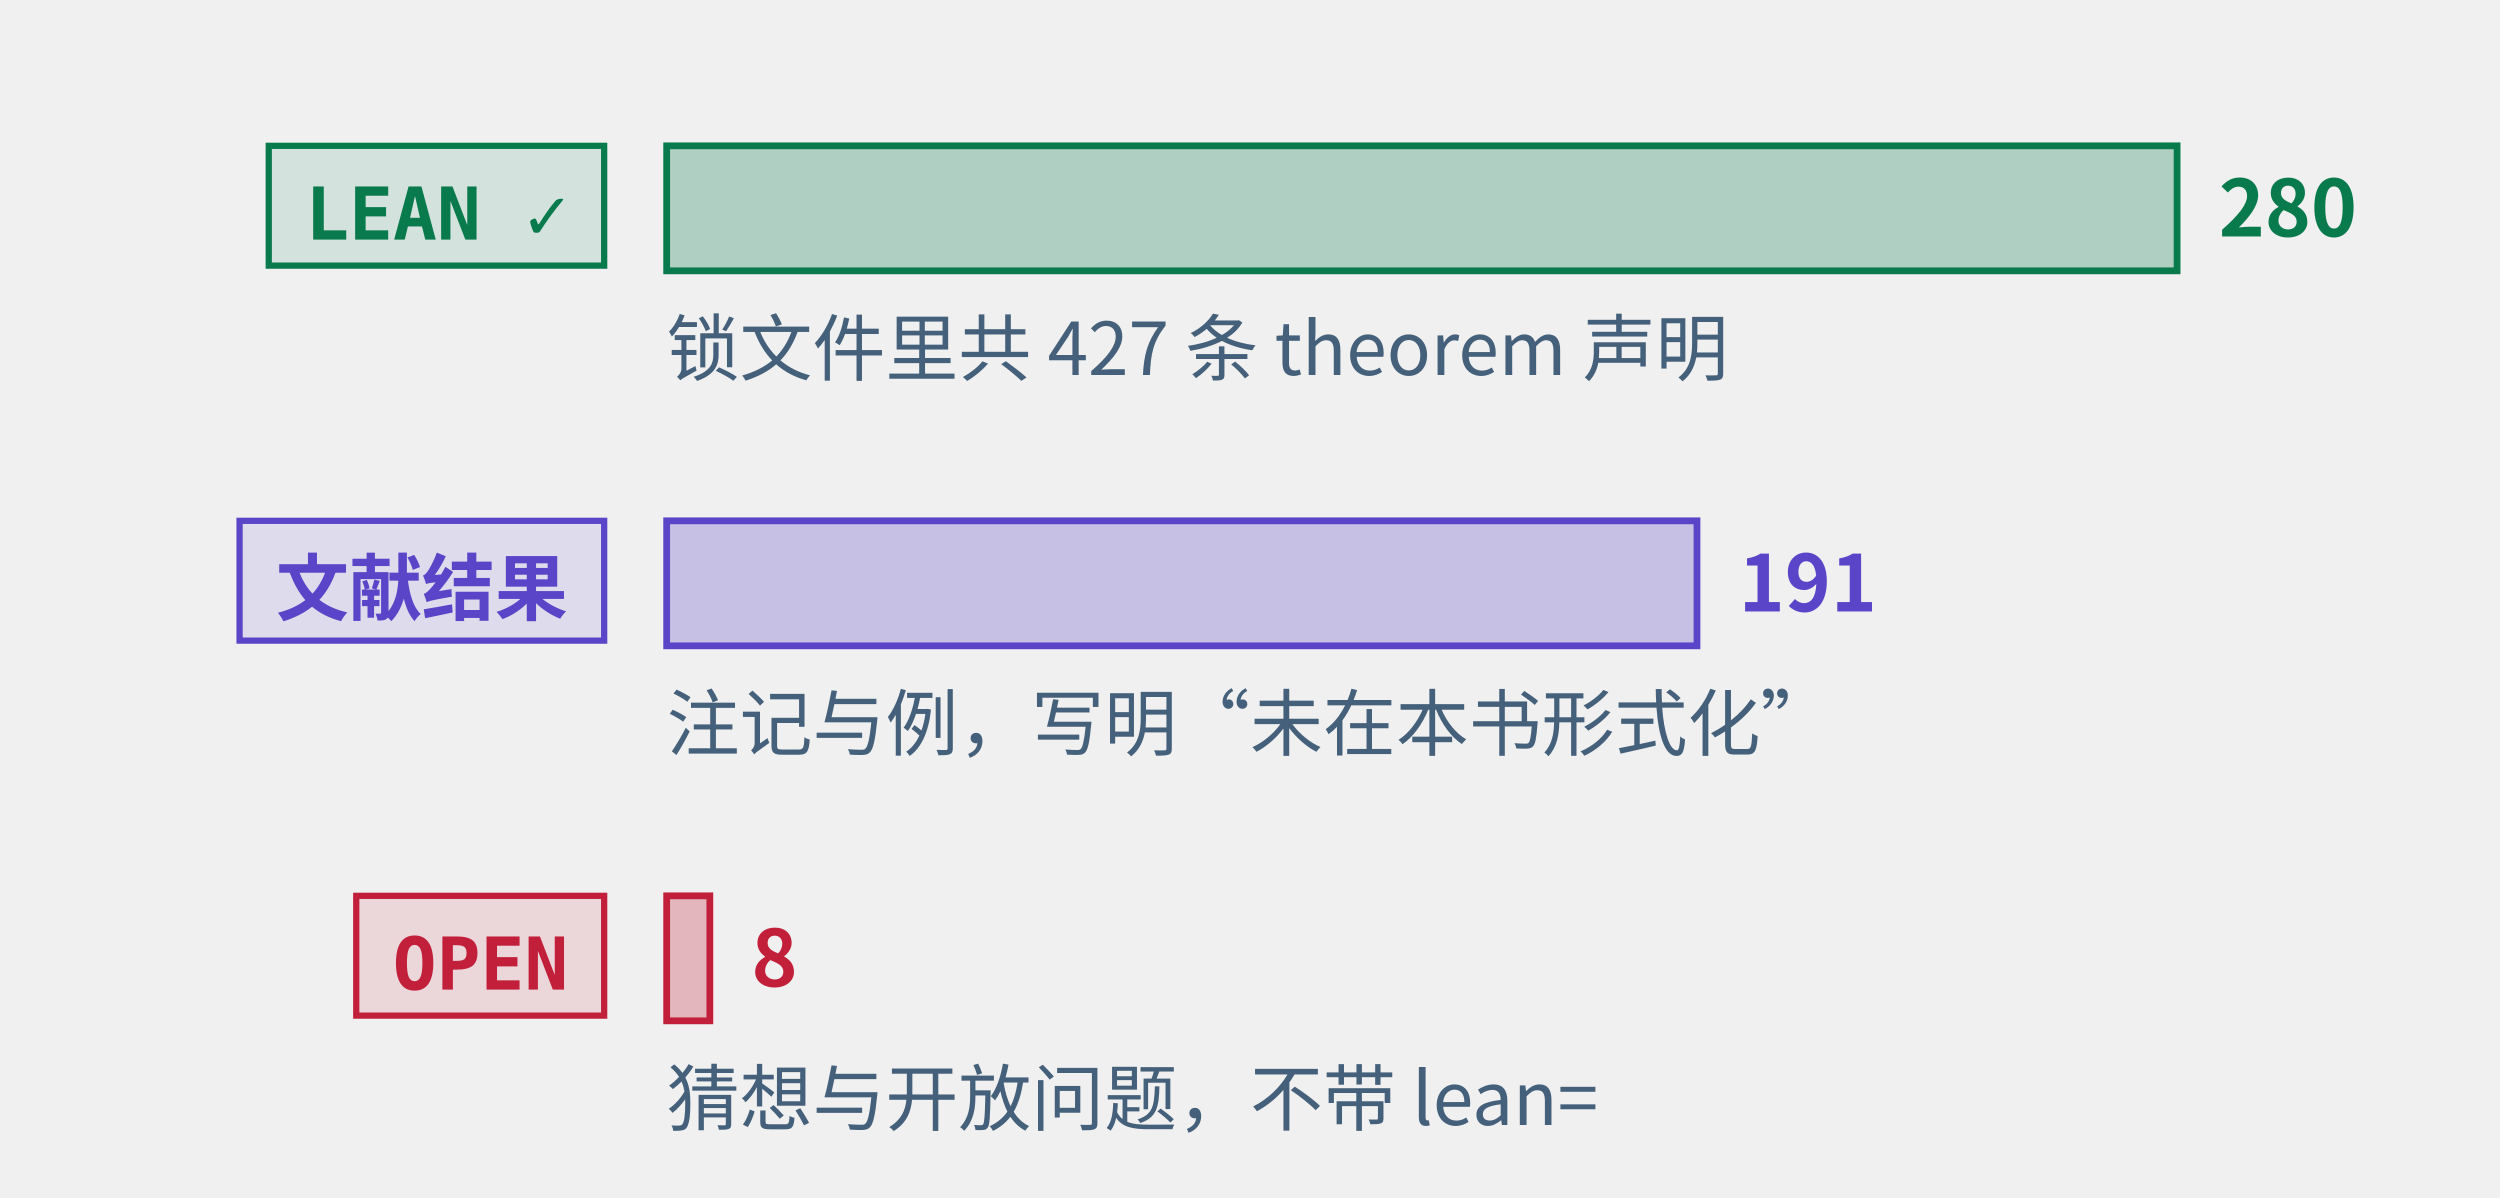
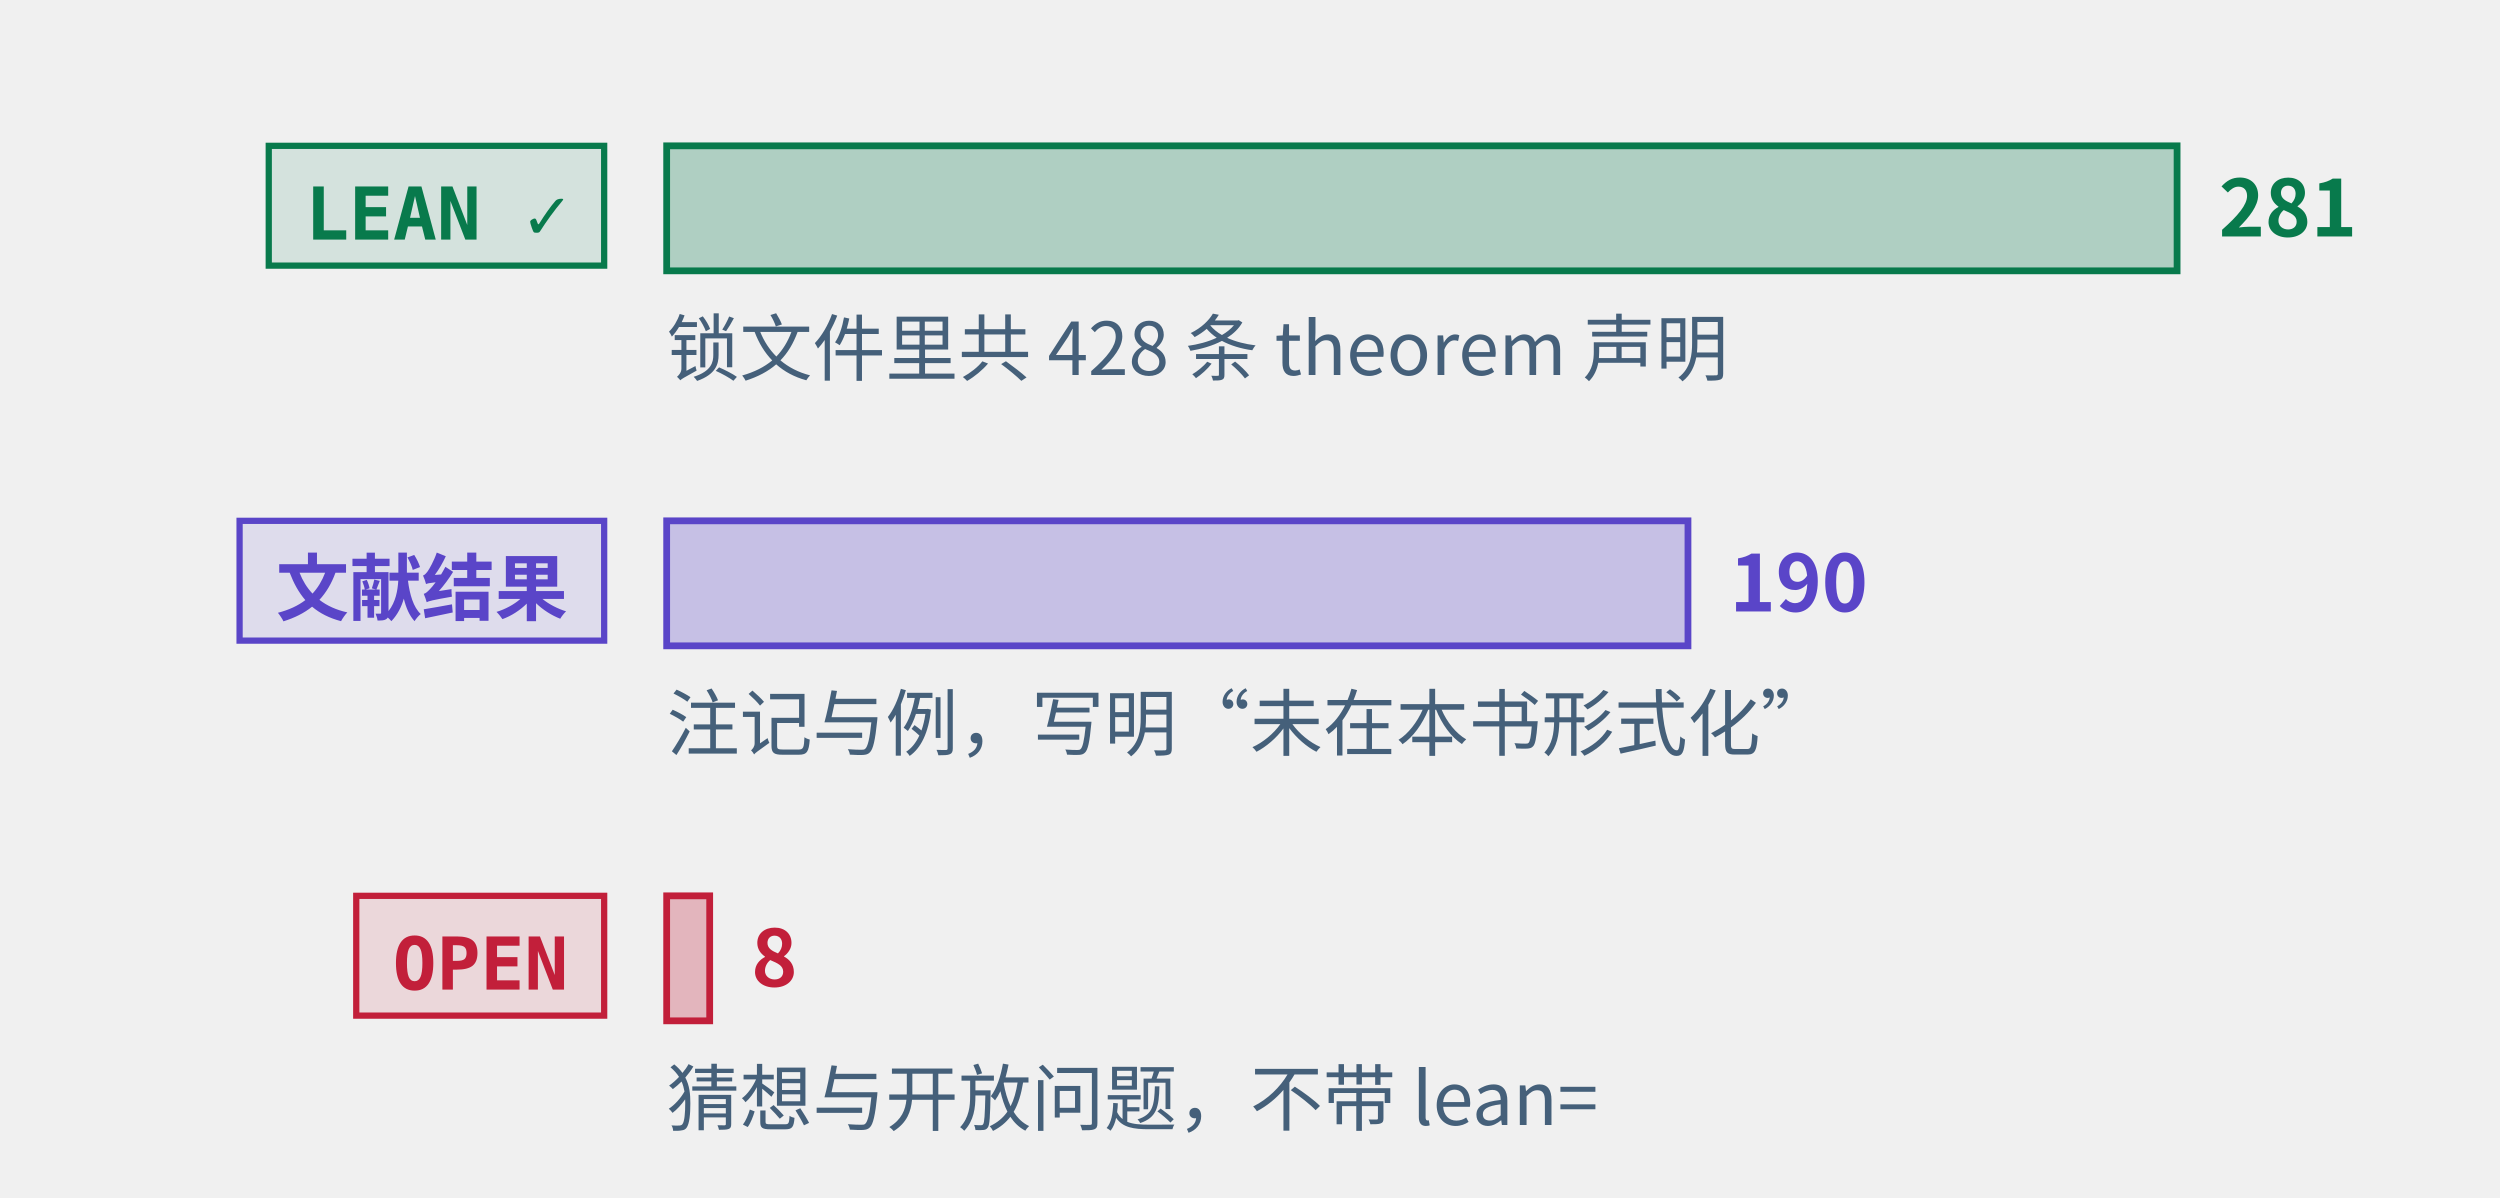
<svg xmlns="http://www.w3.org/2000/svg" class="tr-fig" data-tr-fig="prelude-three-tiers" data-lang="zh" viewBox="0 0 480 230" width="480" height="230" font-family="'Noto Sans SC', 'Noto Sans CJK SC', 'Source Sans 3', 'PingFang SC', 'Microsoft YaHei', system-ui, sans-serif" role="img" aria-label="三条横条，各配一个标签。最上面一条绿色，标签 LEAN ✓，是带 Lean 引用的定理、引理、命题与推论的条数，最长；中间一条紫色，标签“文献结果”，是标明文献结果的注记与例的条数；最下面一条红色，标签 OPEN，是开放猜想与开放问题的条数，很短。每条横条末端写着条数，绿色一条下面另注锁文件里 theorem 声明的条数。">
  <style>.ts-ink{stroke:#0b1622}.tf-ink{fill:#0b1622}.ts-dim{stroke:#45607a}.tf-dim{fill:#45607a}.ts-faint{stroke:#9db3c4}.tf-faint{fill:#9db3c4}.ts-edge{stroke:#b9d0dd}.tf-edge{fill:#b9d0dd}.ts-hot{stroke:#5f9bb5}.tf-hot{fill:#5f9bb5}.ts-bg{stroke:#ffffff}.tf-bg{fill:#ffffff}.ts-panel{stroke:#eef5f9}.tf-panel{fill:#eef5f9}.ts-sheet{stroke:#f7fbfd}.tf-sheet{fill:#f7fbfd}.ts-cyan{stroke:#007c8a}.tf-cyan{fill:#007c8a}.ts-magenta{stroke:#b0128f}.tf-magenta{fill:#b0128f}.ts-amber{stroke:#946200}.tf-amber{fill:#946200}.ts-violet{stroke:#5a45c8}.tf-violet{fill:#5a45c8}.ts-ok{stroke:#087a4c}.tf-ok{fill:#087a4c}.ts-warn{stroke:#c21f3a}.tf-warn{fill:#c21f3a}.ts-blue{stroke:#1d5fd0}.tf-blue{fill:#1d5fd0}.ts-orange{stroke:#b85410}.tf-orange{fill:#b85410}.ts-sigma{stroke:#28405a}.tf-sigma{fill:#28405a}@media (prefers-color-scheme:dark){.ts-ink{stroke:#d4efff}.tf-ink{fill:#d4efff}.ts-dim{stroke:#6f8ea5}.tf-dim{fill:#6f8ea5}.ts-faint{stroke:#34506a}.tf-faint{fill:#34506a}.ts-edge{stroke:#143049}.tf-edge{fill:#143049}.ts-hot{stroke:#1f5d7c}.tf-hot{fill:#1f5d7c}.ts-bg{stroke:#03060c}.tf-bg{fill:#03060c}.ts-panel{stroke:#07101b}.tf-panel{fill:#07101b}.ts-sheet{stroke:#050c16}.tf-sheet{fill:#050c16}.ts-cyan{stroke:#19f0ff}.tf-cyan{fill:#19f0ff}.ts-magenta{stroke:#ff2fd0}.tf-magenta{fill:#ff2fd0}.ts-amber{stroke:#ffc83d}.tf-amber{fill:#ffc83d}.ts-violet{stroke:#9d8cff}.tf-violet{fill:#9d8cff}.ts-ok{stroke:#46ffb2}.tf-ok{fill:#46ffb2}.ts-warn{stroke:#ff5064}.tf-warn{fill:#ff5064}.ts-blue{stroke:#2a7bff}.tf-blue{fill:#2a7bff}.ts-orange{stroke:#ff8a3c}.tf-orange{fill:#ff8a3c}.ts-sigma{stroke:#cfe3ff}.tf-sigma{fill:#cfe3ff}}</style>
  <rect x="51.6" y="28" width="64.4" height="23" class="ts-ok tf-ok" stroke-width="1.2" fill-opacity="0.12" />
  <text class="tf-ok tr-fig-mono" x="58.6" y="46" font-size="14" font-family="'JetBrains Mono', 'DejaVu Sans Mono', ui-monospace, Menlo, Consolas, monospace" font-weight="600">LEAN ✓</text>
  <rect x="128" y="28" width="290" height="24" class="ts-ok tf-ok" stroke-width="1.3" fill-opacity="0.28" />
-   <text class="tf-ok" x="426" y="45.4" font-size="15" font-weight="600">280</text>
+   <text class="tf-ok" x="426" y="45.4" font-size="15" font-weight="600">281</text>
  <rect x="46" y="100" width="70" height="23" class="ts-violet tf-violet" stroke-width="1.2" fill-opacity="0.12" />
  <text class="tf-violet tr-fig-mono" x="53" y="118" font-size="14" font-family="'JetBrains Mono', 'DejaVu Sans Mono', ui-monospace, Menlo, Consolas, monospace" font-weight="600">文献结果</text>
-   <rect x="128" y="100" width="197.82" height="24" class="ts-violet tf-violet" stroke-width="1.3" fill-opacity="0.28" />
-   <text class="tf-violet" x="333.82" y="117.4" font-size="15" font-weight="600">191</text>
+   <rect x="128" y="100" width="196.09" height="24" class="ts-violet tf-violet" stroke-width="1.3" fill-opacity="0.28" />
+   <text class="tf-violet" x="332.09" y="117.4" font-size="15" font-weight="600">190</text>
  <rect x="68.4" y="172" width="47.6" height="23" class="ts-warn tf-warn" stroke-width="1.2" fill-opacity="0.12" />
  <text class="tf-warn tr-fig-mono" x="75.4" y="190" font-size="14" font-family="'JetBrains Mono', 'DejaVu Sans Mono', ui-monospace, Menlo, Consolas, monospace" font-weight="600">OPEN</text>
-   <rect x="128" y="172" width="8.29" height="24" class="ts-warn tf-warn" stroke-width="1.3" fill-opacity="0.28" />
-   <text class="tf-warn" x="144.29" y="189.4" font-size="15" font-weight="600">8</text>
-   <text class="tf-dim" x="128" y="72" font-size="14">锁文件里共 427 条 theorem 声明</text>
+   <rect x="128" y="172" width="8.26" height="24" class="ts-warn tf-warn" stroke-width="1.3" fill-opacity="0.28" />
+   <text class="tf-warn" x="144.26" y="189.4" font-size="15" font-weight="600">8</text>
+   <text class="tf-dim" x="128" y="72" font-size="14">锁文件里共 428 条 theorem 声明</text>
  <text class="tf-dim" x="128" y="144" font-size="14">注记与例，写明“未在本书形式化”</text>
  <text class="tf-dim" x="128" y="216" font-size="14">猜想与开放问题，不带 lean=</text>
</svg>
